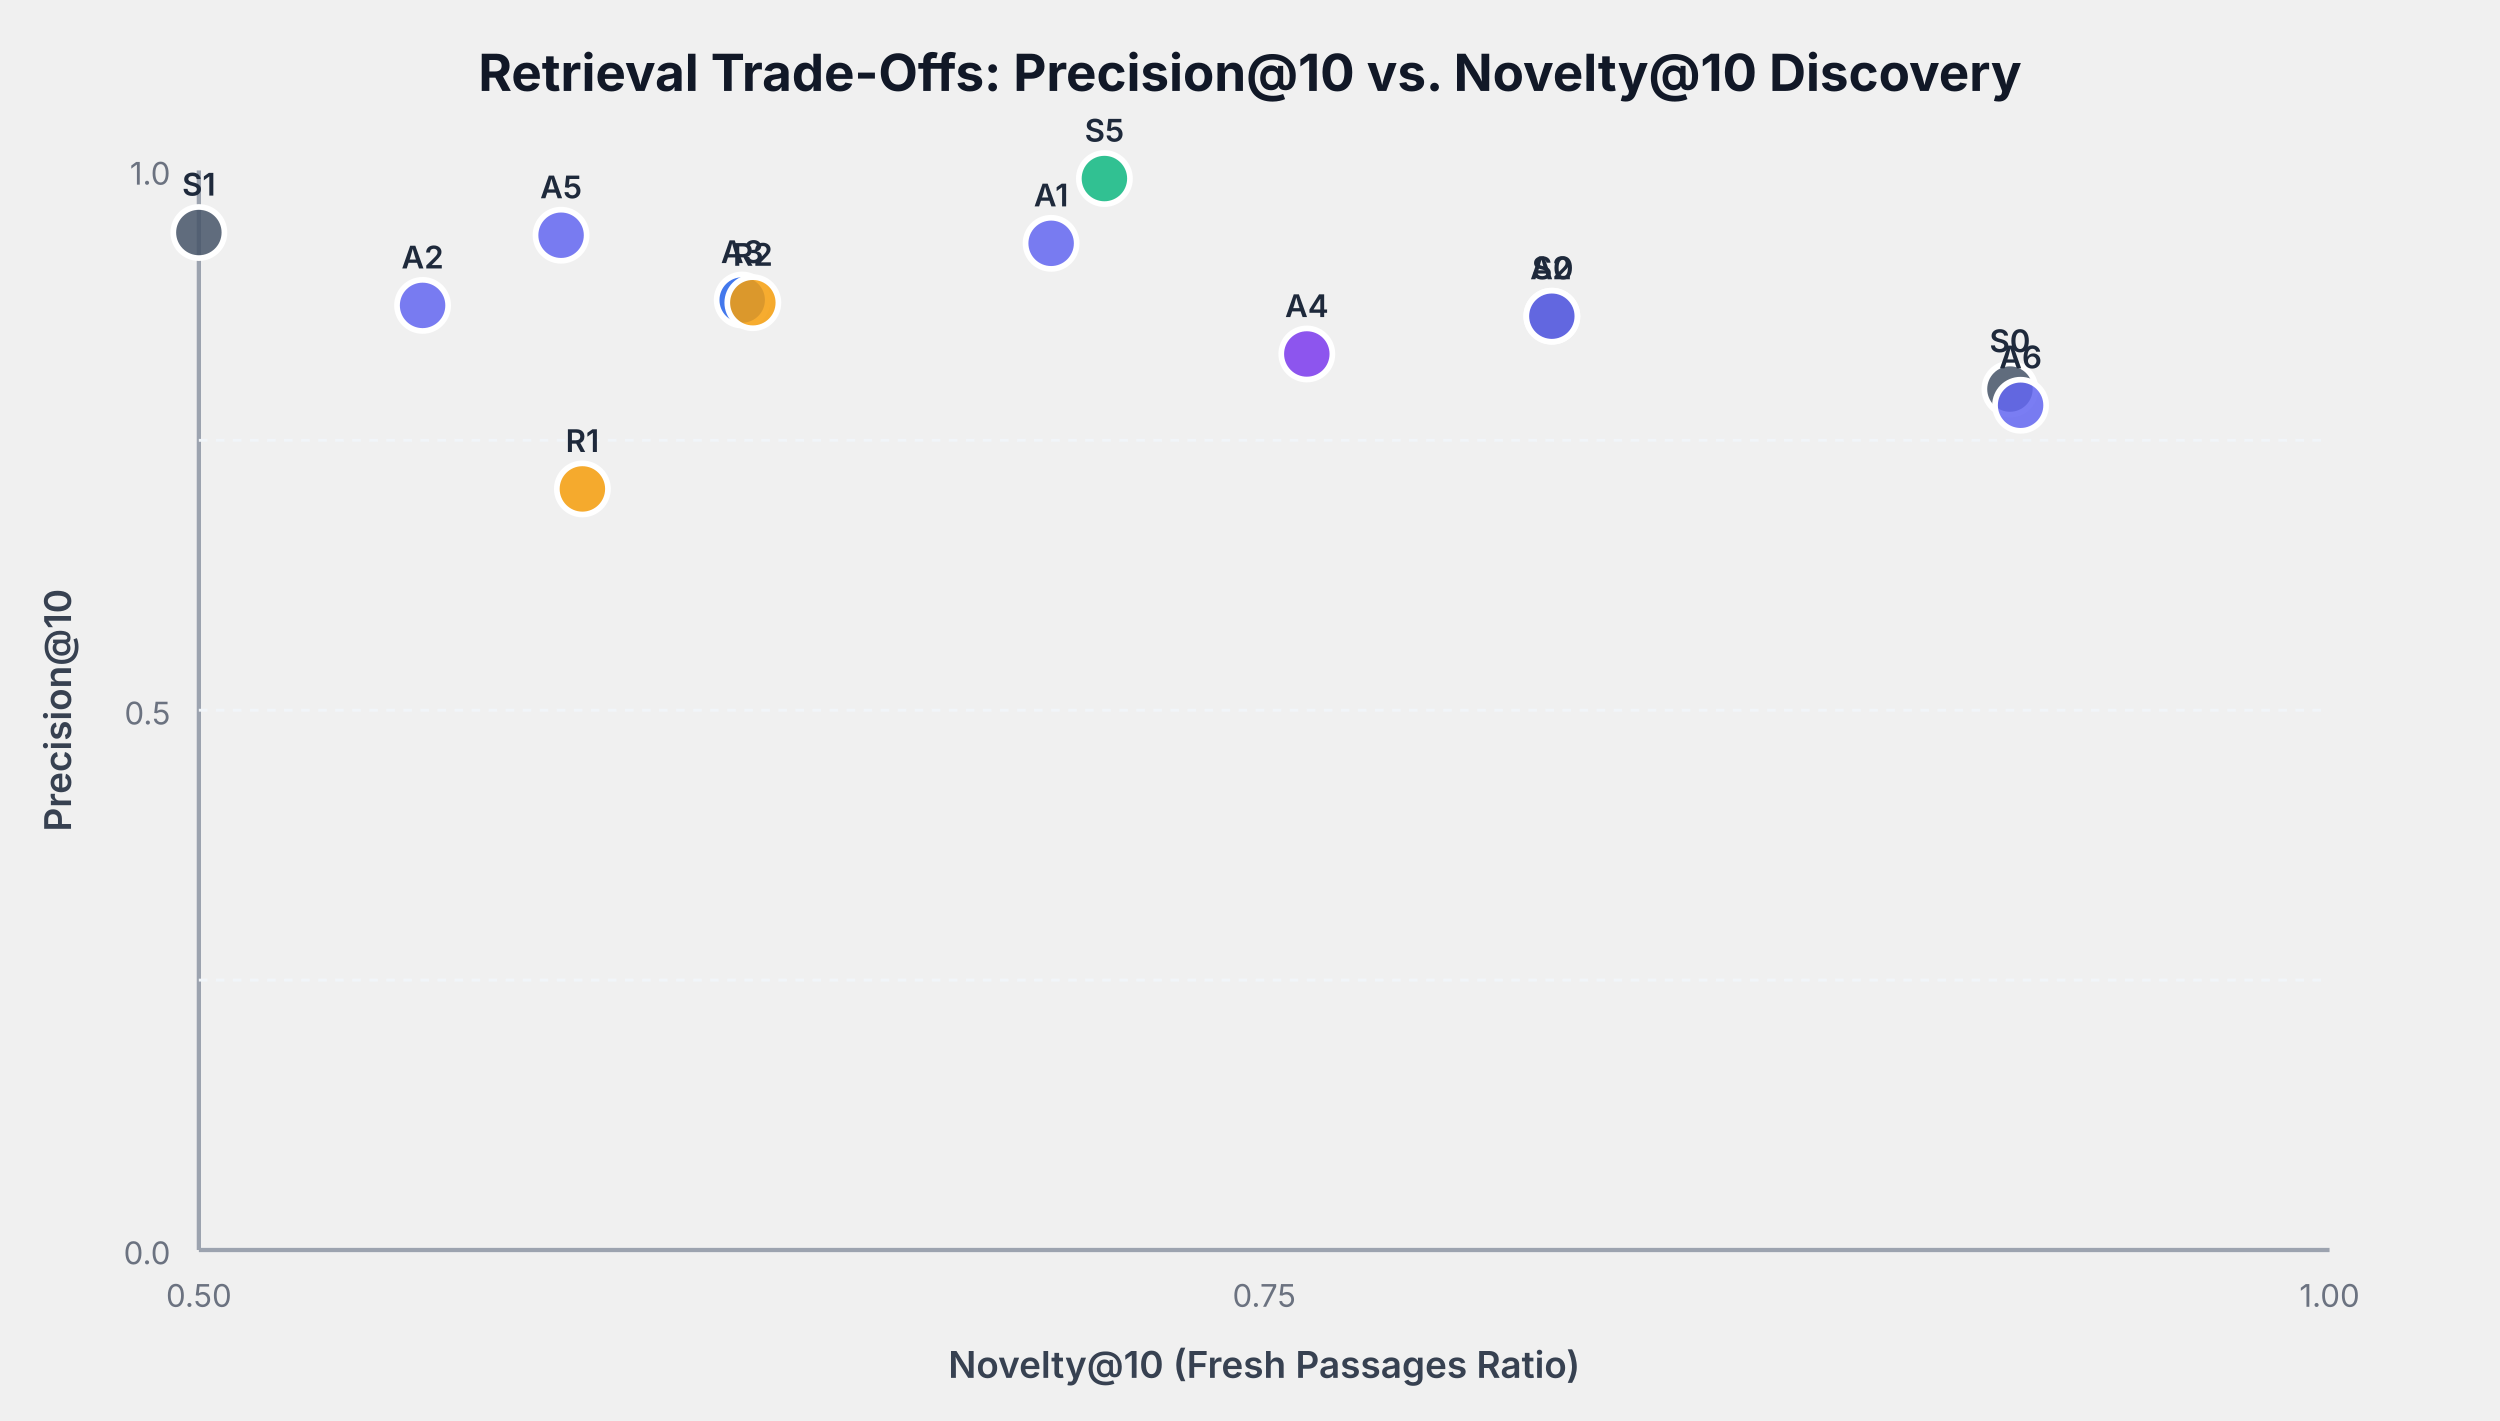
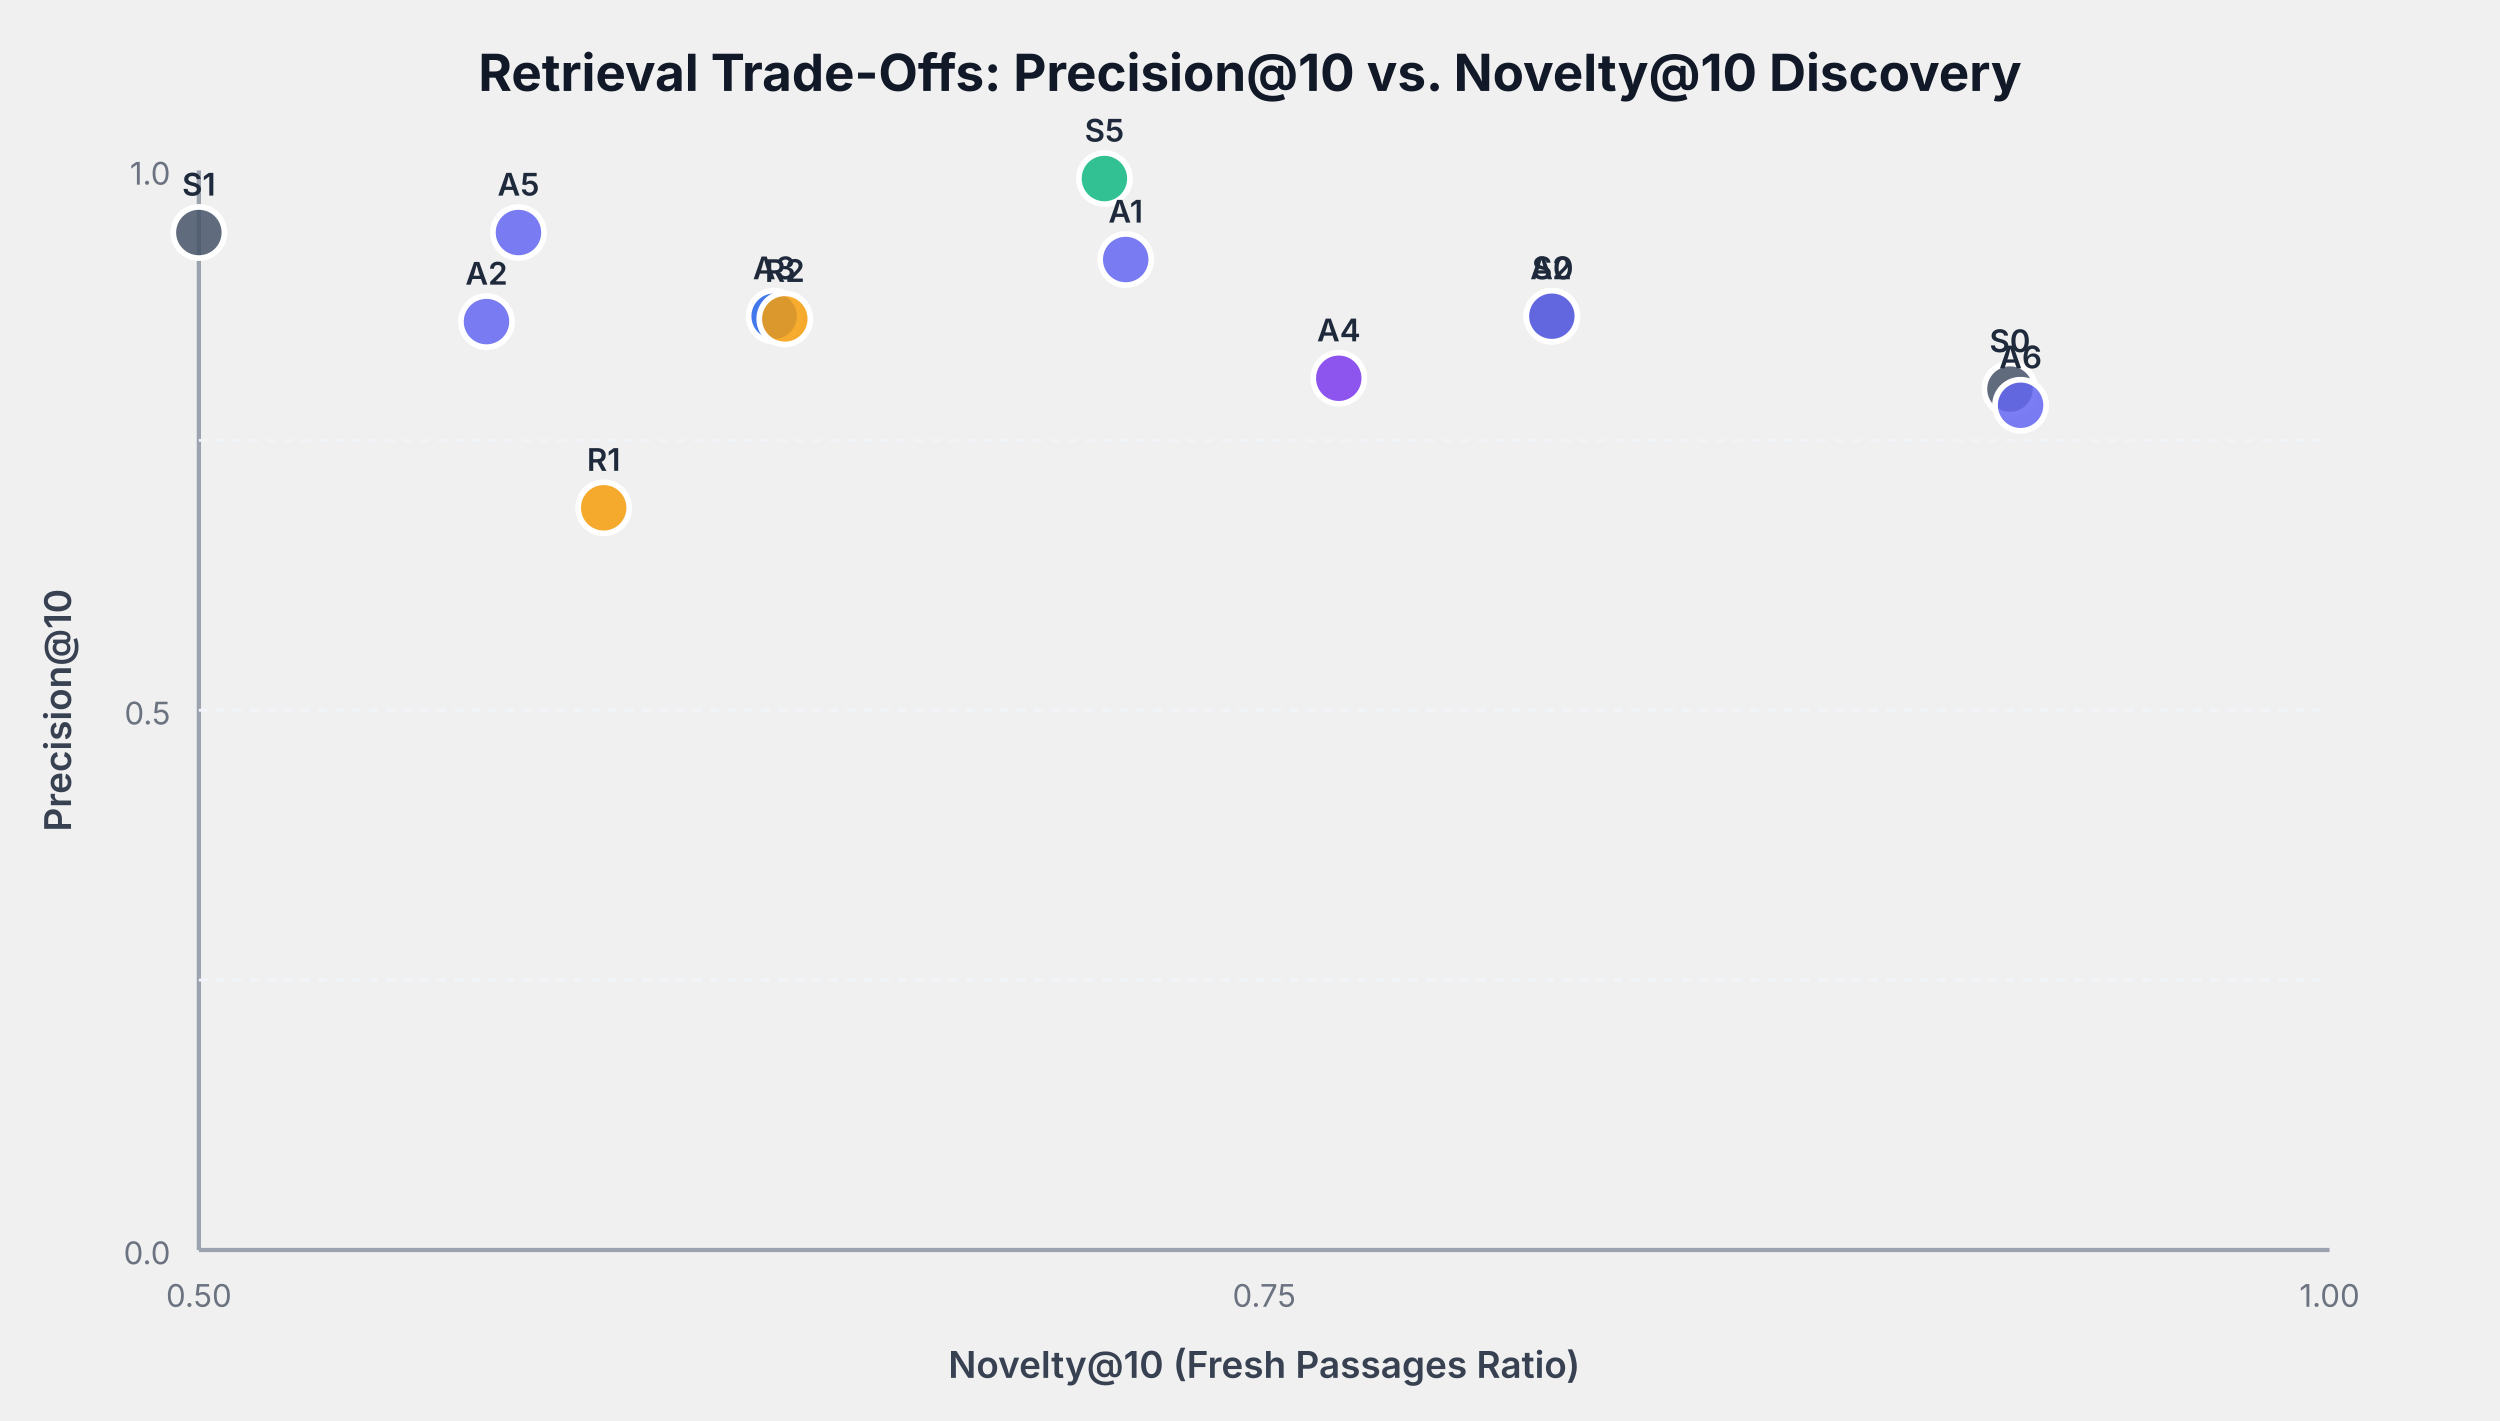
<svg xmlns="http://www.w3.org/2000/svg" width="880" height="500" style="background:#ffffff; font-family: Inter, system-ui, sans-serif;">
  <text x="440" y="32" font-size="18" text-anchor="middle" font-weight="bold" fill="#111827">Retrieval Trade-Offs: Precision@10 vs. Novelty@10 Discovery</text>
  <line x1="70" y1="60" x2="70" y2="440" stroke="#9ca3af" stroke-width="1.5" />
  <line x1="70" y1="440" x2="820" y2="440" stroke="#9ca3af" stroke-width="1.5" />
  <text x="25" y="250" font-size="13" font-weight="600" fill="#374151" transform="rotate(-90 25 250)" text-anchor="middle">Precision@10</text>
  <text x="60" y="65" font-size="11" text-anchor="end" fill="#6b7280">1.0</text>
  <text x="60" y="255" font-size="11" text-anchor="end" fill="#6b7280">0.5</text>
  <text x="60" y="445" font-size="11" text-anchor="end" fill="#6b7280">0.0</text>
  <text x="445" y="485" font-size="13" font-weight="600" fill="#374151" text-anchor="middle">Novelty@10 (Fresh Passages Ratio)</text>
  <text x="70" y="460" font-size="11" text-anchor="middle" fill="#6b7280">0.50</text>
  <text x="445" y="460" font-size="11" text-anchor="middle" fill="#6b7280">0.75</text>
  <text x="820" y="460" font-size="11" text-anchor="middle" fill="#6b7280">1.00</text>
  <line x1="70" y1="155" x2="820" y2="155" stroke="#f1f5f9" stroke-dasharray="3" />
  <line x1="70" y1="250" x2="820" y2="250" stroke="#f1f5f9" stroke-dasharray="3" />
  <line x1="70" y1="345" x2="820" y2="345" stroke="#f1f5f9" stroke-dasharray="3" />
  <g>
    <circle cx="707.5" cy="136.95" r="9" fill="#475569" fill-opacity="0.85" stroke="#ffffff" stroke-width="2">
          </circle>
    <text x="707.5" y="123.95" font-size="11" font-weight="600" text-anchor="middle" fill="#1e293b">S0</text>
  </g>
  <g>
    <circle cx="70" cy="81.85" r="9" fill="#475569" fill-opacity="0.85" stroke="#ffffff" stroke-width="2">
          </circle>
    <text x="70" y="68.85" font-size="11" font-weight="600" text-anchor="middle" fill="#1e293b">S1</text>
  </g>
  <g>
    <circle cx="546.25" cy="111.3" r="9" fill="#475569" fill-opacity="0.85" stroke="#ffffff" stroke-width="2">
          </circle>
    <text x="546.25" y="98.3" font-size="11" font-weight="600" text-anchor="middle" fill="#1e293b">S2</text>
  </g>
  <g>
    <circle cx="388.75" cy="62.85" r="9" fill="#10b981" fill-opacity="0.85" stroke="#ffffff" stroke-width="2">
          </circle>
    <text x="388.75" y="49.85" font-size="11" font-weight="600" text-anchor="middle" fill="#1e293b">S5</text>
  </g>
  <g>
    <circle cx="546.25" cy="111.3" r="9" fill="#6366f1" fill-opacity="0.85" stroke="#ffffff" stroke-width="2">
          </circle>
    <text x="546.25" y="98.3" font-size="11" font-weight="600" text-anchor="middle" fill="#1e293b">A0</text>
  </g>
  <g>
-     <circle cx="370" cy="85.65" r="9" fill="#6366f1" fill-opacity="0.85" stroke="#ffffff" stroke-width="2">
+     <circle cx="396.25" cy="91.35" r="9" fill="#6366f1" fill-opacity="0.85" stroke="#ffffff" stroke-width="2">
          </circle>
-     <text x="370" y="72.65" font-size="11" font-weight="600" text-anchor="middle" fill="#1e293b">A1</text>
+     <text x="396.25" y="78.35" font-size="11" font-weight="600" text-anchor="middle" fill="#1e293b">A1</text>
  </g>
  <g>
-     <circle cx="148.75" cy="107.5" r="9" fill="#6366f1" fill-opacity="0.85" stroke="#ffffff" stroke-width="2">
+     <circle cx="171.25" cy="113.2" r="9" fill="#6366f1" fill-opacity="0.85" stroke="#ffffff" stroke-width="2">
          </circle>
-     <text x="148.75" y="94.5" font-size="11" font-weight="600" text-anchor="middle" fill="#1e293b">A2</text>
+     <text x="171.25" y="100.2" font-size="11" font-weight="600" text-anchor="middle" fill="#1e293b">A2</text>
  </g>
  <g>
-     <circle cx="261.25" cy="105.6" r="9" fill="#2563eb" fill-opacity="0.85" stroke="#ffffff" stroke-width="2">
+     <circle cx="272.5" cy="111.3" r="9" fill="#2563eb" fill-opacity="0.85" stroke="#ffffff" stroke-width="2">
          </circle>
-     <text x="261.25" y="92.6" font-size="11" font-weight="600" text-anchor="middle" fill="#1e293b">A3</text>
+     <text x="272.5" y="98.3" font-size="11" font-weight="600" text-anchor="middle" fill="#1e293b">A3</text>
  </g>
  <g>
-     <circle cx="460" cy="124.6" r="9" fill="#7c3aed" fill-opacity="0.85" stroke="#ffffff" stroke-width="2">
+     <circle cx="471.25" cy="133.15" r="9" fill="#7c3aed" fill-opacity="0.85" stroke="#ffffff" stroke-width="2">
          </circle>
-     <text x="460" y="111.6" font-size="11" font-weight="600" text-anchor="middle" fill="#1e293b">A4</text>
+     <text x="471.25" y="120.15" font-size="11" font-weight="600" text-anchor="middle" fill="#1e293b">A4</text>
  </g>
  <g>
-     <circle cx="197.5" cy="82.8" r="9" fill="#6366f1" fill-opacity="0.85" stroke="#ffffff" stroke-width="2">
+     <circle cx="182.5" cy="81.85" r="9" fill="#6366f1" fill-opacity="0.85" stroke="#ffffff" stroke-width="2">
          </circle>
-     <text x="197.5" y="69.8" font-size="11" font-weight="600" text-anchor="middle" fill="#1e293b">A5</text>
+     <text x="182.5" y="68.85" font-size="11" font-weight="600" text-anchor="middle" fill="#1e293b">A5</text>
  </g>
  <g>
    <circle cx="711.25" cy="142.65" r="9" fill="#6366f1" fill-opacity="0.85" stroke="#ffffff" stroke-width="2">
          </circle>
    <text x="711.25" y="129.65" font-size="11" font-weight="600" text-anchor="middle" fill="#1e293b">A6</text>
  </g>
  <g>
-     <circle cx="205" cy="172.1" r="9" fill="#f59e0b" fill-opacity="0.85" stroke="#ffffff" stroke-width="2">
+     <circle cx="212.5" cy="178.75" r="9" fill="#f59e0b" fill-opacity="0.85" stroke="#ffffff" stroke-width="2">
          </circle>
-     <text x="205" y="159.1" font-size="11" font-weight="600" text-anchor="middle" fill="#1e293b">R1</text>
+     <text x="212.5" y="165.75" font-size="11" font-weight="600" text-anchor="middle" fill="#1e293b">R1</text>
  </g>
  <g>
-     <circle cx="265" cy="106.55" r="9" fill="#f59e0b" fill-opacity="0.85" stroke="#ffffff" stroke-width="2">
+     <circle cx="276.25" cy="112.25" r="9" fill="#f59e0b" fill-opacity="0.85" stroke="#ffffff" stroke-width="2">
          </circle>
-     <text x="265" y="93.55" font-size="11" font-weight="600" text-anchor="middle" fill="#1e293b">R2</text>
+     <text x="276.25" y="99.25" font-size="11" font-weight="600" text-anchor="middle" fill="#1e293b">R2</text>
  </g>
</svg>
